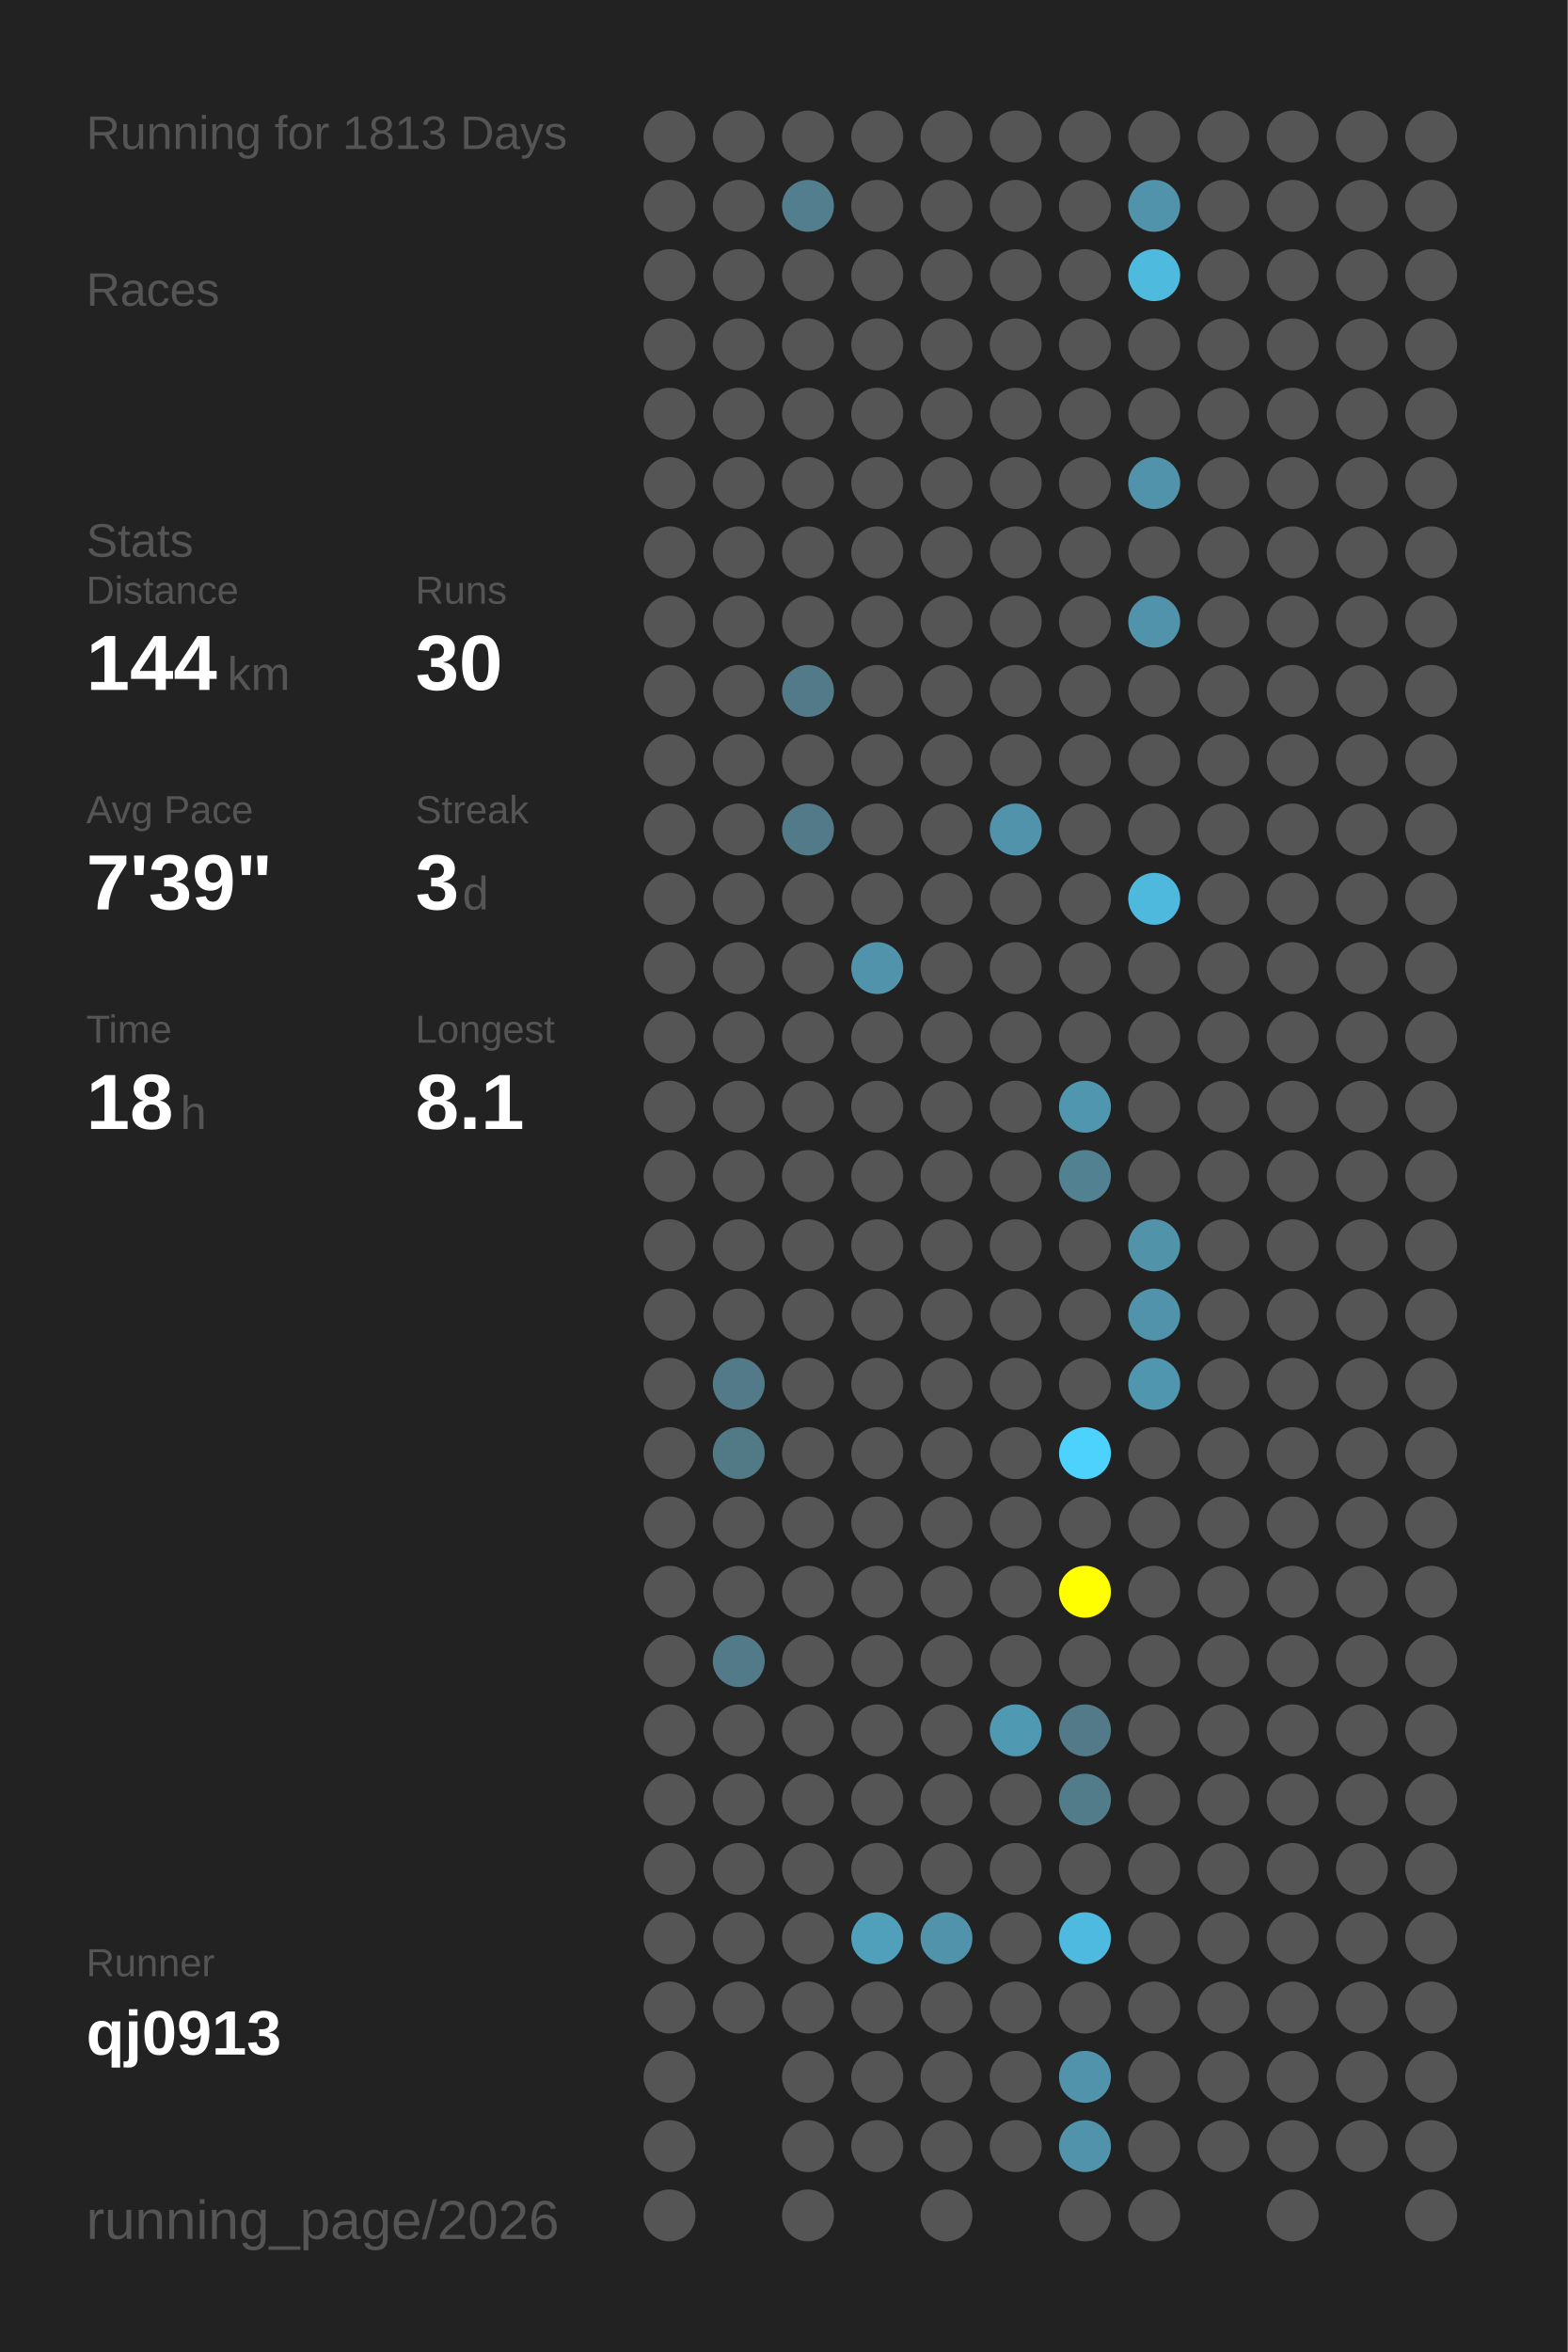
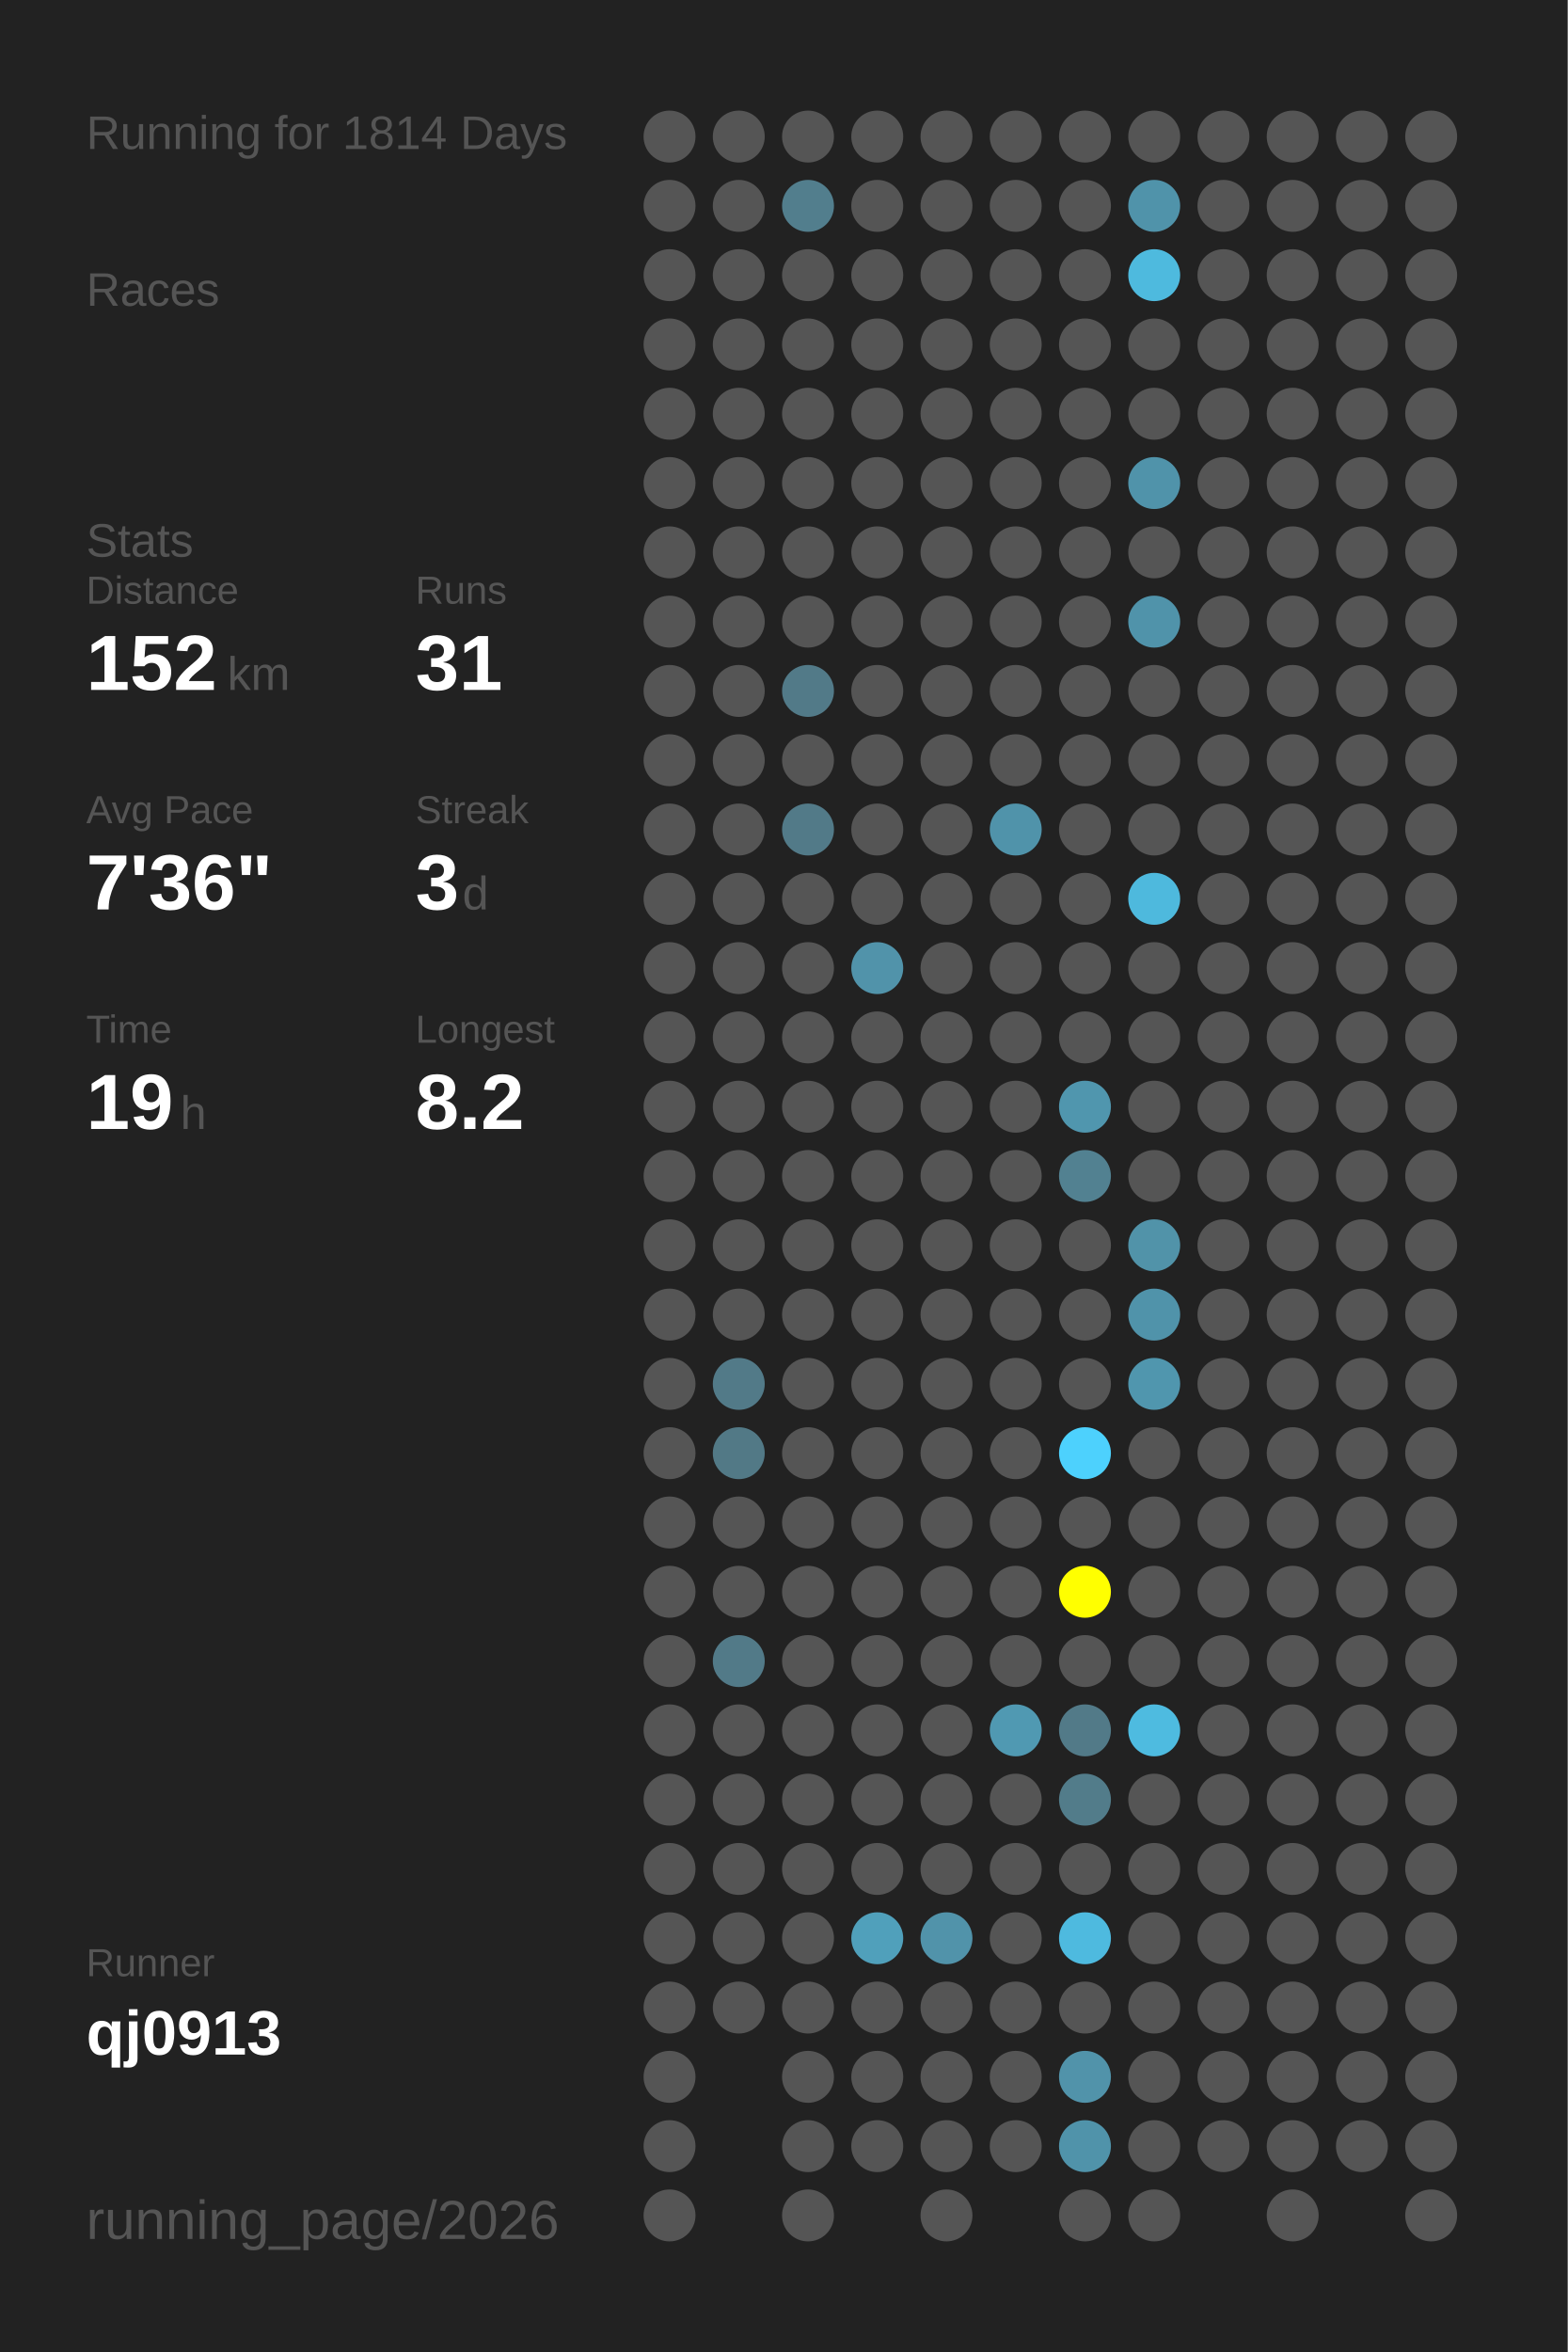
<svg xmlns="http://www.w3.org/2000/svg" baseProfile="full" height="300mm" version="1.1" viewBox="0,0,200,300" width="200mm">
  <defs />
  <rect fill="#222222" height="300" width="200" x="0" y="0" />
-   <text fill="#555555" style="font-size:6px; font-family:Arial;" x="11" y="19">Running for 1813 Days</text>
+   <text fill="#555555" style="font-size:6px; font-family:Arial;" x="11" y="19">Running for 1814 Days</text>
  <text fill="#555555" style="font-size:6px; font-family:Arial;" x="11" y="39">Races</text>
  <text fill="#555555" style="font-size:6px; font-family:Arial;" x="11" y="71">Stats</text>
  <text fill="#555555" style="font-size:5px; font-family:Arial;" x="11" y="77">Distance</text>
-   <text fill="#FFFFFF" style="font-size:10px; font-family:Arial; font-weight:bold;" x="11" y="88">144</text>
+   <text fill="#FFFFFF" style="font-size:10px; font-family:Arial; font-weight:bold;" x="11" y="88">152</text>
  <text fill="#555555" style="font-size:6px; font-family:Arial;" x="29" y="88">km</text>
  <text fill="#555555" style="font-size:5px; font-family:Arial;" x="53" y="77">Runs</text>
-   <text fill="#FFFFFF" style="font-size:10px; font-family:Arial; font-weight:bold;" x="53" y="88">30</text>
+   <text fill="#FFFFFF" style="font-size:10px; font-family:Arial; font-weight:bold;" x="53" y="88">31</text>
  <text fill="#555555" style="font-size:5px; font-family:Arial;" x="11" y="105">Avg Pace</text>
-   <text fill="#FFFFFF" style="font-size:10px; font-family:Arial; font-weight:bold;" x="11" y="116">7'39"</text>
+   <text fill="#FFFFFF" style="font-size:10px; font-family:Arial; font-weight:bold;" x="11" y="116">7'36"</text>
  <text fill="#555555" style="font-size:5px; font-family:Arial;" x="53" y="105">Streak</text>
  <text fill="#FFFFFF" style="font-size:10px; font-family:Arial; font-weight:bold;" x="53" y="116">3</text>
  <text fill="#555555" style="font-size:6px; font-family:Arial;" x="59" y="116">d</text>
  <text fill="#555555" style="font-size:5px; font-family:Arial;" x="11" y="133">Time</text>
-   <text fill="#FFFFFF" style="font-size:10px; font-family:Arial; font-weight:bold;" x="11" y="144">18</text>
+   <text fill="#FFFFFF" style="font-size:10px; font-family:Arial; font-weight:bold;" x="11" y="144">19</text>
  <text fill="#555555" style="font-size:6px; font-family:Arial;" x="23" y="144">h</text>
  <text fill="#555555" style="font-size:5px; font-family:Arial;" x="53" y="133">Longest</text>
-   <text fill="#FFFFFF" style="font-size:10px; font-family:Arial; font-weight:bold;" x="53" y="144">8.1</text>
+   <text fill="#FFFFFF" style="font-size:10px; font-family:Arial; font-weight:bold;" x="53" y="144">8.2</text>
  <text fill="#555555" style="font-size:5px; font-family:Arial;" x="11" y="252.065">Runner</text>
  <text fill="#FFFFFF" style="font-size:8px; font-family:Arial; font-weight:bold;" x="11" y="262.065">qj0913</text>
  <text fill="#555555" style="font-size:7px; font-family:Arial;" x="11" y="285.581">running_page/2026</text>
  <circle cx="85.417" cy="17.419" fill="#555555" r="3.312" />
  <circle cx="85.417" cy="26.258" fill="#555555" r="3.312" />
  <circle cx="85.417" cy="35.097" fill="#555555" r="3.312" />
  <circle cx="85.417" cy="43.935" fill="#555555" r="3.312" />
  <circle cx="85.417" cy="52.774" fill="#555555" r="3.312" />
  <circle cx="85.417" cy="61.613" fill="#555555" r="3.312" />
  <circle cx="85.417" cy="70.452" fill="#555555" r="3.312" />
  <circle cx="85.417" cy="79.29" fill="#555555" r="3.312" />
  <circle cx="85.417" cy="88.129" fill="#555555" r="3.312" />
  <circle cx="85.417" cy="96.968" fill="#555555" r="3.312" />
  <circle cx="85.417" cy="105.806" fill="#555555" r="3.312" />
  <circle cx="85.417" cy="114.645" fill="#555555" r="3.312" />
  <circle cx="85.417" cy="123.484" fill="#555555" r="3.312" />
  <circle cx="85.417" cy="132.323" fill="#555555" r="3.312" />
  <circle cx="85.417" cy="141.161" fill="#555555" r="3.312" />
  <circle cx="85.417" cy="150" fill="#555555" r="3.312" />
  <circle cx="85.417" cy="158.839" fill="#555555" r="3.312" />
  <circle cx="85.417" cy="167.677" fill="#555555" r="3.312" />
  <circle cx="85.417" cy="176.516" fill="#555555" r="3.312" />
  <circle cx="85.417" cy="185.355" fill="#555555" r="3.312" />
  <circle cx="85.417" cy="194.194" fill="#555555" r="3.312" />
  <circle cx="85.417" cy="203.032" fill="#555555" r="3.312" />
  <circle cx="85.417" cy="211.871" fill="#555555" r="3.312" />
  <circle cx="85.417" cy="220.71" fill="#555555" r="3.312" />
  <circle cx="85.417" cy="229.548" fill="#555555" r="3.312" />
  <circle cx="85.417" cy="238.387" fill="#555555" r="3.312" />
  <circle cx="85.417" cy="247.226" fill="#555555" r="3.312" />
  <circle cx="85.417" cy="256.065" fill="#555555" r="3.312" />
  <circle cx="85.417" cy="264.903" fill="#555555" r="3.312" />
  <circle cx="85.417" cy="273.742" fill="#555555" r="3.312" />
  <circle cx="85.417" cy="282.581" fill="#555555" r="3.312" />
  <circle cx="94.25" cy="17.419" fill="#555555" r="3.312" />
  <circle cx="94.25" cy="26.258" fill="#555555" r="3.312" />
  <circle cx="94.25" cy="35.097" fill="#555555" r="3.312" />
  <circle cx="94.25" cy="43.935" fill="#555555" r="3.312" />
  <circle cx="94.25" cy="52.774" fill="#555555" r="3.312" />
  <circle cx="94.25" cy="61.613" fill="#555555" r="3.312" />
  <circle cx="94.25" cy="70.452" fill="#555555" r="3.312" />
  <circle cx="94.25" cy="79.29" fill="#555555" r="3.312" />
  <circle cx="94.25" cy="88.129" fill="#555555" r="3.312" />
  <circle cx="94.25" cy="96.968" fill="#555555" r="3.312" />
  <circle cx="94.25" cy="105.806" fill="#555555" r="3.312" />
  <circle cx="94.25" cy="114.645" fill="#555555" r="3.312" />
  <circle cx="94.25" cy="123.484" fill="#555555" r="3.312" />
  <circle cx="94.25" cy="132.323" fill="#555555" r="3.312" />
  <circle cx="94.25" cy="141.161" fill="#555555" r="3.312" />
  <circle cx="94.25" cy="150" fill="#555555" r="3.312" />
  <circle cx="94.25" cy="158.839" fill="#555555" r="3.312" />
  <circle cx="94.25" cy="167.677" fill="#555555" r="3.312" />
  <circle cx="94.25" cy="176.516" fill="#527a88" r="3.312" />
  <circle cx="94.25" cy="185.355" fill="#527986" r="3.312" />
  <circle cx="94.25" cy="194.194" fill="#555555" r="3.312" />
  <circle cx="94.25" cy="203.032" fill="#555555" r="3.312" />
  <circle cx="94.25" cy="211.871" fill="#527a88" r="3.312" />
  <circle cx="94.25" cy="220.71" fill="#555555" r="3.312" />
  <circle cx="94.25" cy="229.548" fill="#555555" r="3.312" />
  <circle cx="94.25" cy="238.387" fill="#555555" r="3.312" />
  <circle cx="94.25" cy="247.226" fill="#555555" r="3.312" />
  <circle cx="94.25" cy="256.065" fill="#555555" r="3.312" />
  <circle cx="103.083" cy="17.419" fill="#555555" r="3.312" />
  <circle cx="103.083" cy="26.258" fill="#527e8d" r="3.312" />
  <circle cx="103.083" cy="35.097" fill="#555555" r="3.312" />
  <circle cx="103.083" cy="43.935" fill="#555555" r="3.312" />
  <circle cx="103.083" cy="52.774" fill="#555555" r="3.312" />
  <circle cx="103.083" cy="61.613" fill="#555555" r="3.312" />
  <circle cx="103.083" cy="70.452" fill="#555555" r="3.312" />
  <circle cx="103.083" cy="79.29" fill="#555555" r="3.312" />
  <circle cx="103.083" cy="88.129" fill="#527a88" r="3.312" />
  <circle cx="103.083" cy="96.968" fill="#555555" r="3.312" />
  <circle cx="103.083" cy="105.806" fill="#527a88" r="3.312" />
  <circle cx="103.083" cy="114.645" fill="#555555" r="3.312" />
  <circle cx="103.083" cy="123.484" fill="#555555" r="3.312" />
  <circle cx="103.083" cy="132.323" fill="#555555" r="3.312" />
  <circle cx="103.083" cy="141.161" fill="#555555" r="3.312" />
  <circle cx="103.083" cy="150" fill="#555555" r="3.312" />
  <circle cx="103.083" cy="158.839" fill="#555555" r="3.312" />
  <circle cx="103.083" cy="167.677" fill="#555555" r="3.312" />
  <circle cx="103.083" cy="176.516" fill="#555555" r="3.312" />
  <circle cx="103.083" cy="185.355" fill="#555555" r="3.312" />
  <circle cx="103.083" cy="194.194" fill="#555555" r="3.312" />
  <circle cx="103.083" cy="203.032" fill="#555555" r="3.312" />
  <circle cx="103.083" cy="211.871" fill="#555555" r="3.312" />
  <circle cx="103.083" cy="220.71" fill="#555555" r="3.312" />
  <circle cx="103.083" cy="229.548" fill="#555555" r="3.312" />
  <circle cx="103.083" cy="238.387" fill="#555555" r="3.312" />
  <circle cx="103.083" cy="247.226" fill="#555555" r="3.312" />
  <circle cx="103.083" cy="256.065" fill="#555555" r="3.312" />
  <circle cx="103.083" cy="264.903" fill="#555555" r="3.312" />
  <circle cx="103.083" cy="273.742" fill="#555555" r="3.312" />
  <circle cx="103.083" cy="282.581" fill="#555555" r="3.312" />
  <circle cx="111.917" cy="17.419" fill="#555555" r="3.312" />
  <circle cx="111.917" cy="26.258" fill="#555555" r="3.312" />
  <circle cx="111.917" cy="35.097" fill="#555555" r="3.312" />
  <circle cx="111.917" cy="43.935" fill="#555555" r="3.312" />
  <circle cx="111.917" cy="52.774" fill="#555555" r="3.312" />
  <circle cx="111.917" cy="61.613" fill="#555555" r="3.312" />
  <circle cx="111.917" cy="70.452" fill="#555555" r="3.312" />
  <circle cx="111.917" cy="79.29" fill="#555555" r="3.312" />
  <circle cx="111.917" cy="88.129" fill="#555555" r="3.312" />
  <circle cx="111.917" cy="96.968" fill="#555555" r="3.312" />
  <circle cx="111.917" cy="105.806" fill="#555555" r="3.312" />
  <circle cx="111.917" cy="114.645" fill="#555555" r="3.312" />
  <circle cx="111.917" cy="123.484" fill="#5193aa" r="3.312" />
  <circle cx="111.917" cy="132.323" fill="#555555" r="3.312" />
  <circle cx="111.917" cy="141.161" fill="#555555" r="3.312" />
  <circle cx="111.917" cy="150" fill="#555555" r="3.312" />
  <circle cx="111.917" cy="158.839" fill="#555555" r="3.312" />
  <circle cx="111.917" cy="167.677" fill="#555555" r="3.312" />
  <circle cx="111.917" cy="176.516" fill="#555555" r="3.312" />
  <circle cx="111.917" cy="185.355" fill="#555555" r="3.312" />
  <circle cx="111.917" cy="194.194" fill="#555555" r="3.312" />
  <circle cx="111.917" cy="203.032" fill="#555555" r="3.312" />
  <circle cx="111.917" cy="211.871" fill="#555555" r="3.312" />
  <circle cx="111.917" cy="220.71" fill="#555555" r="3.312" />
  <circle cx="111.917" cy="229.548" fill="#555555" r="3.312" />
  <circle cx="111.917" cy="238.387" fill="#555555" r="3.312" />
  <circle cx="111.917" cy="247.226" fill="#50a0bb" r="3.312" />
  <circle cx="111.917" cy="256.065" fill="#555555" r="3.312" />
  <circle cx="111.917" cy="264.903" fill="#555555" r="3.312" />
  <circle cx="111.917" cy="273.742" fill="#555555" r="3.312" />
  <circle cx="120.75" cy="17.419" fill="#555555" r="3.312" />
  <circle cx="120.75" cy="26.258" fill="#555555" r="3.312" />
  <circle cx="120.75" cy="35.097" fill="#555555" r="3.312" />
  <circle cx="120.75" cy="43.935" fill="#555555" r="3.312" />
  <circle cx="120.75" cy="52.774" fill="#555555" r="3.312" />
  <circle cx="120.75" cy="61.613" fill="#555555" r="3.312" />
  <circle cx="120.75" cy="70.452" fill="#555555" r="3.312" />
  <circle cx="120.75" cy="79.29" fill="#555555" r="3.312" />
  <circle cx="120.75" cy="88.129" fill="#555555" r="3.312" />
  <circle cx="120.75" cy="96.968" fill="#555555" r="3.312" />
  <circle cx="120.75" cy="105.806" fill="#555555" r="3.312" />
  <circle cx="120.75" cy="114.645" fill="#555555" r="3.312" />
  <circle cx="120.75" cy="123.484" fill="#555555" r="3.312" />
  <circle cx="120.75" cy="132.323" fill="#555555" r="3.312" />
  <circle cx="120.75" cy="141.161" fill="#555555" r="3.312" />
  <circle cx="120.75" cy="150" fill="#555555" r="3.312" />
  <circle cx="120.75" cy="158.839" fill="#555555" r="3.312" />
  <circle cx="120.75" cy="167.677" fill="#555555" r="3.312" />
  <circle cx="120.75" cy="176.516" fill="#555555" r="3.312" />
  <circle cx="120.75" cy="185.355" fill="#555555" r="3.312" />
  <circle cx="120.75" cy="194.194" fill="#555555" r="3.312" />
  <circle cx="120.75" cy="203.032" fill="#555555" r="3.312" />
  <circle cx="120.75" cy="211.871" fill="#555555" r="3.312" />
  <circle cx="120.75" cy="220.71" fill="#555555" r="3.312" />
  <circle cx="120.75" cy="229.548" fill="#555555" r="3.312" />
  <circle cx="120.75" cy="238.387" fill="#555555" r="3.312" />
  <circle cx="120.75" cy="247.226" fill="#5193aa" r="3.312" />
  <circle cx="120.75" cy="256.065" fill="#555555" r="3.312" />
  <circle cx="120.75" cy="264.903" fill="#555555" r="3.312" />
  <circle cx="120.75" cy="273.742" fill="#555555" r="3.312" />
  <circle cx="120.75" cy="282.581" fill="#555555" r="3.312" />
  <circle cx="129.583" cy="17.419" fill="#555555" r="3.312" />
  <circle cx="129.583" cy="26.258" fill="#555555" r="3.312" />
  <circle cx="129.583" cy="35.097" fill="#555555" r="3.312" />
  <circle cx="129.583" cy="43.935" fill="#555555" r="3.312" />
  <circle cx="129.583" cy="52.774" fill="#555555" r="3.312" />
  <circle cx="129.583" cy="61.613" fill="#555555" r="3.312" />
  <circle cx="129.583" cy="70.452" fill="#555555" r="3.312" />
  <circle cx="129.583" cy="79.29" fill="#555555" r="3.312" />
  <circle cx="129.583" cy="88.129" fill="#555555" r="3.312" />
  <circle cx="129.583" cy="96.968" fill="#555555" r="3.312" />
  <circle cx="129.583" cy="105.806" fill="#5093aa" r="3.312" />
  <circle cx="129.583" cy="114.645" fill="#555555" r="3.312" />
  <circle cx="129.583" cy="123.484" fill="#555555" r="3.312" />
  <circle cx="129.583" cy="132.323" fill="#555555" r="3.312" />
  <circle cx="129.583" cy="141.161" fill="#555555" r="3.312" />
  <circle cx="129.583" cy="150" fill="#555555" r="3.312" />
  <circle cx="129.583" cy="158.839" fill="#555555" r="3.312" />
  <circle cx="129.583" cy="167.677" fill="#555555" r="3.312" />
  <circle cx="129.583" cy="176.516" fill="#555555" r="3.312" />
  <circle cx="129.583" cy="185.355" fill="#555555" r="3.312" />
  <circle cx="129.583" cy="194.194" fill="#555555" r="3.312" />
  <circle cx="129.583" cy="203.032" fill="#555555" r="3.312" />
  <circle cx="129.583" cy="211.871" fill="#555555" r="3.312" />
  <circle cx="129.583" cy="220.71" fill="#5099b2" r="3.312" />
  <circle cx="129.583" cy="229.548" fill="#555555" r="3.312" />
  <circle cx="129.583" cy="238.387" fill="#555555" r="3.312" />
  <circle cx="129.583" cy="247.226" fill="#555555" r="3.312" />
  <circle cx="129.583" cy="256.065" fill="#555555" r="3.312" />
  <circle cx="129.583" cy="264.903" fill="#555555" r="3.312" />
  <circle cx="129.583" cy="273.742" fill="#555555" r="3.312" />
  <circle cx="138.417" cy="17.419" fill="#555555" r="3.312" />
  <circle cx="138.417" cy="26.258" fill="#555555" r="3.312" />
  <circle cx="138.417" cy="35.097" fill="#555555" r="3.312" />
  <circle cx="138.417" cy="43.935" fill="#555555" r="3.312" />
  <circle cx="138.417" cy="52.774" fill="#555555" r="3.312" />
  <circle cx="138.417" cy="61.613" fill="#555555" r="3.312" />
  <circle cx="138.417" cy="70.452" fill="#555555" r="3.312" />
  <circle cx="138.417" cy="79.29" fill="#555555" r="3.312" />
  <circle cx="138.417" cy="88.129" fill="#555555" r="3.312" />
  <circle cx="138.417" cy="96.968" fill="#555555" r="3.312" />
  <circle cx="138.417" cy="105.806" fill="#555555" r="3.312" />
  <circle cx="138.417" cy="114.645" fill="#555555" r="3.312" />
  <circle cx="138.417" cy="123.484" fill="#555555" r="3.312" />
  <circle cx="138.417" cy="132.323" fill="#555555" r="3.312" />
  <circle cx="138.417" cy="141.161" fill="#5096ae" r="3.312" />
  <circle cx="138.417" cy="150" fill="#528191" r="3.312" />
  <circle cx="138.417" cy="158.839" fill="#555555" r="3.312" />
  <circle cx="138.417" cy="167.677" fill="#555555" r="3.312" />
  <circle cx="138.417" cy="176.516" fill="#555555" r="3.312" />
  <circle cx="138.417" cy="185.355" fill="#4dd1fd" r="3.312" />
  <circle cx="138.417" cy="194.194" fill="#555555" r="3.312" />
  <circle cx="138.417" cy="203.032" fill="#FFFF00" r="3.312" />
  <circle cx="138.417" cy="211.871" fill="#555555" r="3.312" />
  <circle cx="138.417" cy="220.71" fill="#527a88" r="3.312" />
  <circle cx="138.417" cy="229.548" fill="#527c8a" r="3.312" />
  <circle cx="138.417" cy="238.387" fill="#555555" r="3.312" />
  <circle cx="138.417" cy="247.226" fill="#4ebadf" r="3.312" />
  <circle cx="138.417" cy="256.065" fill="#555555" r="3.312" />
  <circle cx="138.417" cy="264.903" fill="#5193aa" r="3.312" />
  <circle cx="138.417" cy="273.742" fill="#5093aa" r="3.312" />
  <circle cx="138.417" cy="282.581" fill="#555555" r="3.312" />
  <circle cx="147.25" cy="17.419" fill="#555555" r="3.312" />
  <circle cx="147.25" cy="26.258" fill="#5093aa" r="3.312" />
  <circle cx="147.25" cy="35.097" fill="#4ebade" r="3.312" />
  <circle cx="147.25" cy="43.935" fill="#555555" r="3.312" />
  <circle cx="147.25" cy="52.774" fill="#555555" r="3.312" />
  <circle cx="147.25" cy="61.613" fill="#5093aa" r="3.312" />
  <circle cx="147.25" cy="70.452" fill="#555555" r="3.312" />
  <circle cx="147.25" cy="79.29" fill="#5093aa" r="3.312" />
  <circle cx="147.25" cy="88.129" fill="#555555" r="3.312" />
  <circle cx="147.25" cy="96.968" fill="#555555" r="3.312" />
  <circle cx="147.25" cy="105.806" fill="#555555" r="3.312" />
  <circle cx="147.25" cy="114.645" fill="#4eb9dd" r="3.312" />
  <circle cx="147.25" cy="123.484" fill="#555555" r="3.312" />
  <circle cx="147.25" cy="132.323" fill="#555555" r="3.312" />
  <circle cx="147.25" cy="141.161" fill="#555555" r="3.312" />
  <circle cx="147.25" cy="150" fill="#555555" r="3.312" />
  <circle cx="147.25" cy="158.839" fill="#5193a9" r="3.312" />
  <circle cx="147.25" cy="167.677" fill="#5093aa" r="3.312" />
  <circle cx="147.25" cy="176.516" fill="#5096ae" r="3.312" />
  <circle cx="147.25" cy="185.355" fill="#555555" r="3.312" />
  <circle cx="147.25" cy="194.194" fill="#555555" r="3.312" />
  <circle cx="147.25" cy="203.032" fill="#555555" r="3.312" />
  <circle cx="147.25" cy="211.871" fill="#555555" r="3.312" />
-   <circle cx="147.25" cy="220.71" fill="#555555" r="3.312" />
+   <circle cx="147.25" cy="220.71" fill="#4ebbe0" r="3.312" />
  <circle cx="147.25" cy="229.548" fill="#555555" r="3.312" />
  <circle cx="147.25" cy="238.387" fill="#555555" r="3.312" />
  <circle cx="147.25" cy="247.226" fill="#555555" r="3.312" />
  <circle cx="147.25" cy="256.065" fill="#555555" r="3.312" />
  <circle cx="147.25" cy="264.903" fill="#555555" r="3.312" />
  <circle cx="147.25" cy="273.742" fill="#555555" r="3.312" />
  <circle cx="147.25" cy="282.581" fill="#555555" r="3.312" />
  <circle cx="156.083" cy="17.419" fill="#555555" r="3.312" />
  <circle cx="156.083" cy="26.258" fill="#555555" r="3.312" />
  <circle cx="156.083" cy="35.097" fill="#555555" r="3.312" />
  <circle cx="156.083" cy="43.935" fill="#555555" r="3.312" />
  <circle cx="156.083" cy="52.774" fill="#555555" r="3.312" />
  <circle cx="156.083" cy="61.613" fill="#555555" r="3.312" />
  <circle cx="156.083" cy="70.452" fill="#555555" r="3.312" />
  <circle cx="156.083" cy="79.29" fill="#555555" r="3.312" />
  <circle cx="156.083" cy="88.129" fill="#555555" r="3.312" />
  <circle cx="156.083" cy="96.968" fill="#555555" r="3.312" />
  <circle cx="156.083" cy="105.806" fill="#555555" r="3.312" />
  <circle cx="156.083" cy="114.645" fill="#555555" r="3.312" />
  <circle cx="156.083" cy="123.484" fill="#555555" r="3.312" />
  <circle cx="156.083" cy="132.323" fill="#555555" r="3.312" />
  <circle cx="156.083" cy="141.161" fill="#555555" r="3.312" />
  <circle cx="156.083" cy="150" fill="#555555" r="3.312" />
  <circle cx="156.083" cy="158.839" fill="#555555" r="3.312" />
  <circle cx="156.083" cy="167.677" fill="#555555" r="3.312" />
  <circle cx="156.083" cy="176.516" fill="#555555" r="3.312" />
  <circle cx="156.083" cy="185.355" fill="#555555" r="3.312" />
  <circle cx="156.083" cy="194.194" fill="#555555" r="3.312" />
  <circle cx="156.083" cy="203.032" fill="#555555" r="3.312" />
  <circle cx="156.083" cy="211.871" fill="#555555" r="3.312" />
  <circle cx="156.083" cy="220.71" fill="#555555" r="3.312" />
  <circle cx="156.083" cy="229.548" fill="#555555" r="3.312" />
  <circle cx="156.083" cy="238.387" fill="#555555" r="3.312" />
  <circle cx="156.083" cy="247.226" fill="#555555" r="3.312" />
  <circle cx="156.083" cy="256.065" fill="#555555" r="3.312" />
  <circle cx="156.083" cy="264.903" fill="#555555" r="3.312" />
  <circle cx="156.083" cy="273.742" fill="#555555" r="3.312" />
  <circle cx="164.917" cy="17.419" fill="#555555" r="3.312" />
  <circle cx="164.917" cy="26.258" fill="#555555" r="3.312" />
  <circle cx="164.917" cy="35.097" fill="#555555" r="3.312" />
  <circle cx="164.917" cy="43.935" fill="#555555" r="3.312" />
  <circle cx="164.917" cy="52.774" fill="#555555" r="3.312" />
  <circle cx="164.917" cy="61.613" fill="#555555" r="3.312" />
  <circle cx="164.917" cy="70.452" fill="#555555" r="3.312" />
  <circle cx="164.917" cy="79.29" fill="#555555" r="3.312" />
  <circle cx="164.917" cy="88.129" fill="#555555" r="3.312" />
  <circle cx="164.917" cy="96.968" fill="#555555" r="3.312" />
  <circle cx="164.917" cy="105.806" fill="#555555" r="3.312" />
  <circle cx="164.917" cy="114.645" fill="#555555" r="3.312" />
  <circle cx="164.917" cy="123.484" fill="#555555" r="3.312" />
  <circle cx="164.917" cy="132.323" fill="#555555" r="3.312" />
  <circle cx="164.917" cy="141.161" fill="#555555" r="3.312" />
  <circle cx="164.917" cy="150" fill="#555555" r="3.312" />
  <circle cx="164.917" cy="158.839" fill="#555555" r="3.312" />
  <circle cx="164.917" cy="167.677" fill="#555555" r="3.312" />
  <circle cx="164.917" cy="176.516" fill="#555555" r="3.312" />
  <circle cx="164.917" cy="185.355" fill="#555555" r="3.312" />
  <circle cx="164.917" cy="194.194" fill="#555555" r="3.312" />
  <circle cx="164.917" cy="203.032" fill="#555555" r="3.312" />
  <circle cx="164.917" cy="211.871" fill="#555555" r="3.312" />
  <circle cx="164.917" cy="220.71" fill="#555555" r="3.312" />
  <circle cx="164.917" cy="229.548" fill="#555555" r="3.312" />
  <circle cx="164.917" cy="238.387" fill="#555555" r="3.312" />
  <circle cx="164.917" cy="247.226" fill="#555555" r="3.312" />
  <circle cx="164.917" cy="256.065" fill="#555555" r="3.312" />
  <circle cx="164.917" cy="264.903" fill="#555555" r="3.312" />
  <circle cx="164.917" cy="273.742" fill="#555555" r="3.312" />
  <circle cx="164.917" cy="282.581" fill="#555555" r="3.312" />
  <circle cx="173.75" cy="17.419" fill="#555555" r="3.312" />
  <circle cx="173.75" cy="26.258" fill="#555555" r="3.312" />
  <circle cx="173.75" cy="35.097" fill="#555555" r="3.312" />
  <circle cx="173.75" cy="43.935" fill="#555555" r="3.312" />
  <circle cx="173.75" cy="52.774" fill="#555555" r="3.312" />
  <circle cx="173.75" cy="61.613" fill="#555555" r="3.312" />
  <circle cx="173.75" cy="70.452" fill="#555555" r="3.312" />
  <circle cx="173.75" cy="79.29" fill="#555555" r="3.312" />
  <circle cx="173.75" cy="88.129" fill="#555555" r="3.312" />
  <circle cx="173.75" cy="96.968" fill="#555555" r="3.312" />
  <circle cx="173.75" cy="105.806" fill="#555555" r="3.312" />
  <circle cx="173.75" cy="114.645" fill="#555555" r="3.312" />
  <circle cx="173.75" cy="123.484" fill="#555555" r="3.312" />
  <circle cx="173.75" cy="132.323" fill="#555555" r="3.312" />
  <circle cx="173.75" cy="141.161" fill="#555555" r="3.312" />
  <circle cx="173.75" cy="150" fill="#555555" r="3.312" />
  <circle cx="173.75" cy="158.839" fill="#555555" r="3.312" />
  <circle cx="173.75" cy="167.677" fill="#555555" r="3.312" />
  <circle cx="173.75" cy="176.516" fill="#555555" r="3.312" />
  <circle cx="173.75" cy="185.355" fill="#555555" r="3.312" />
  <circle cx="173.75" cy="194.194" fill="#555555" r="3.312" />
  <circle cx="173.75" cy="203.032" fill="#555555" r="3.312" />
  <circle cx="173.75" cy="211.871" fill="#555555" r="3.312" />
  <circle cx="173.75" cy="220.71" fill="#555555" r="3.312" />
  <circle cx="173.75" cy="229.548" fill="#555555" r="3.312" />
  <circle cx="173.75" cy="238.387" fill="#555555" r="3.312" />
  <circle cx="173.75" cy="247.226" fill="#555555" r="3.312" />
  <circle cx="173.75" cy="256.065" fill="#555555" r="3.312" />
  <circle cx="173.75" cy="264.903" fill="#555555" r="3.312" />
  <circle cx="173.75" cy="273.742" fill="#555555" r="3.312" />
  <circle cx="182.583" cy="17.419" fill="#555555" r="3.312" />
  <circle cx="182.583" cy="26.258" fill="#555555" r="3.312" />
  <circle cx="182.583" cy="35.097" fill="#555555" r="3.312" />
  <circle cx="182.583" cy="43.935" fill="#555555" r="3.312" />
  <circle cx="182.583" cy="52.774" fill="#555555" r="3.312" />
  <circle cx="182.583" cy="61.613" fill="#555555" r="3.312" />
  <circle cx="182.583" cy="70.452" fill="#555555" r="3.312" />
  <circle cx="182.583" cy="79.29" fill="#555555" r="3.312" />
  <circle cx="182.583" cy="88.129" fill="#555555" r="3.312" />
  <circle cx="182.583" cy="96.968" fill="#555555" r="3.312" />
  <circle cx="182.583" cy="105.806" fill="#555555" r="3.312" />
  <circle cx="182.583" cy="114.645" fill="#555555" r="3.312" />
  <circle cx="182.583" cy="123.484" fill="#555555" r="3.312" />
  <circle cx="182.583" cy="132.323" fill="#555555" r="3.312" />
  <circle cx="182.583" cy="141.161" fill="#555555" r="3.312" />
  <circle cx="182.583" cy="150" fill="#555555" r="3.312" />
  <circle cx="182.583" cy="158.839" fill="#555555" r="3.312" />
  <circle cx="182.583" cy="167.677" fill="#555555" r="3.312" />
  <circle cx="182.583" cy="176.516" fill="#555555" r="3.312" />
  <circle cx="182.583" cy="185.355" fill="#555555" r="3.312" />
  <circle cx="182.583" cy="194.194" fill="#555555" r="3.312" />
  <circle cx="182.583" cy="203.032" fill="#555555" r="3.312" />
  <circle cx="182.583" cy="211.871" fill="#555555" r="3.312" />
  <circle cx="182.583" cy="220.71" fill="#555555" r="3.312" />
  <circle cx="182.583" cy="229.548" fill="#555555" r="3.312" />
  <circle cx="182.583" cy="238.387" fill="#555555" r="3.312" />
  <circle cx="182.583" cy="247.226" fill="#555555" r="3.312" />
  <circle cx="182.583" cy="256.065" fill="#555555" r="3.312" />
  <circle cx="182.583" cy="264.903" fill="#555555" r="3.312" />
  <circle cx="182.583" cy="273.742" fill="#555555" r="3.312" />
  <circle cx="182.583" cy="282.581" fill="#555555" r="3.312" />
</svg>
